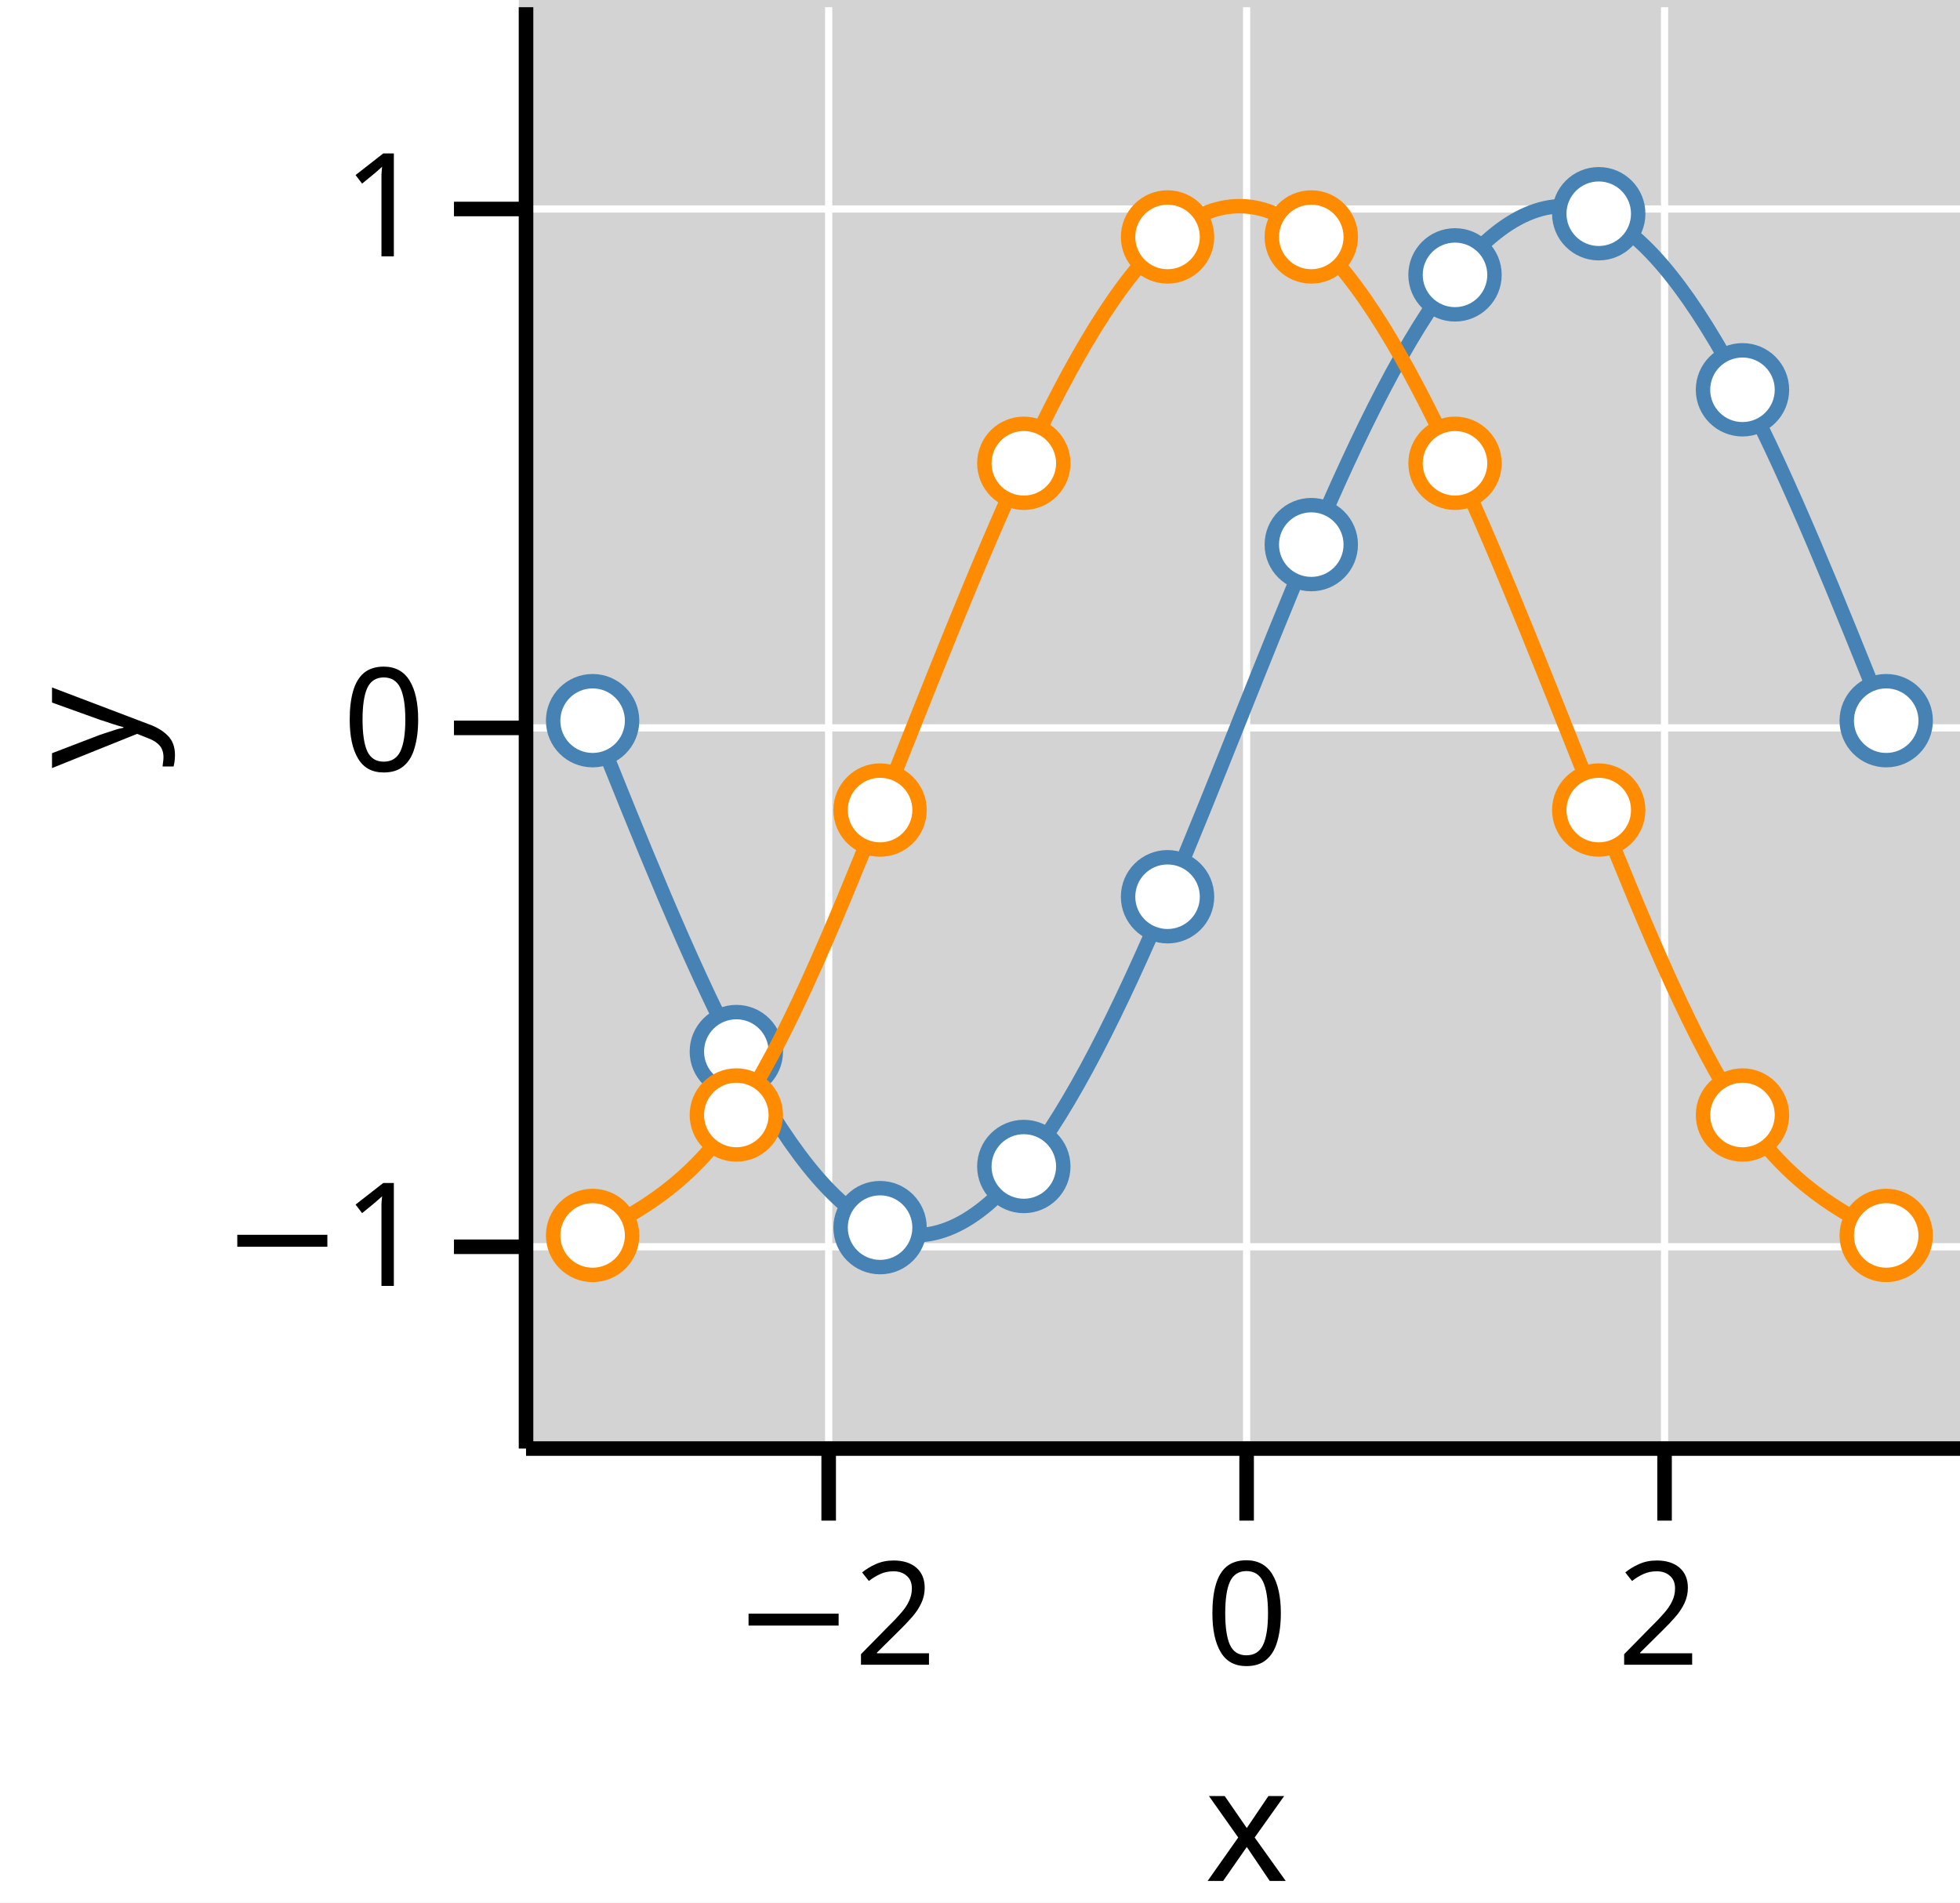
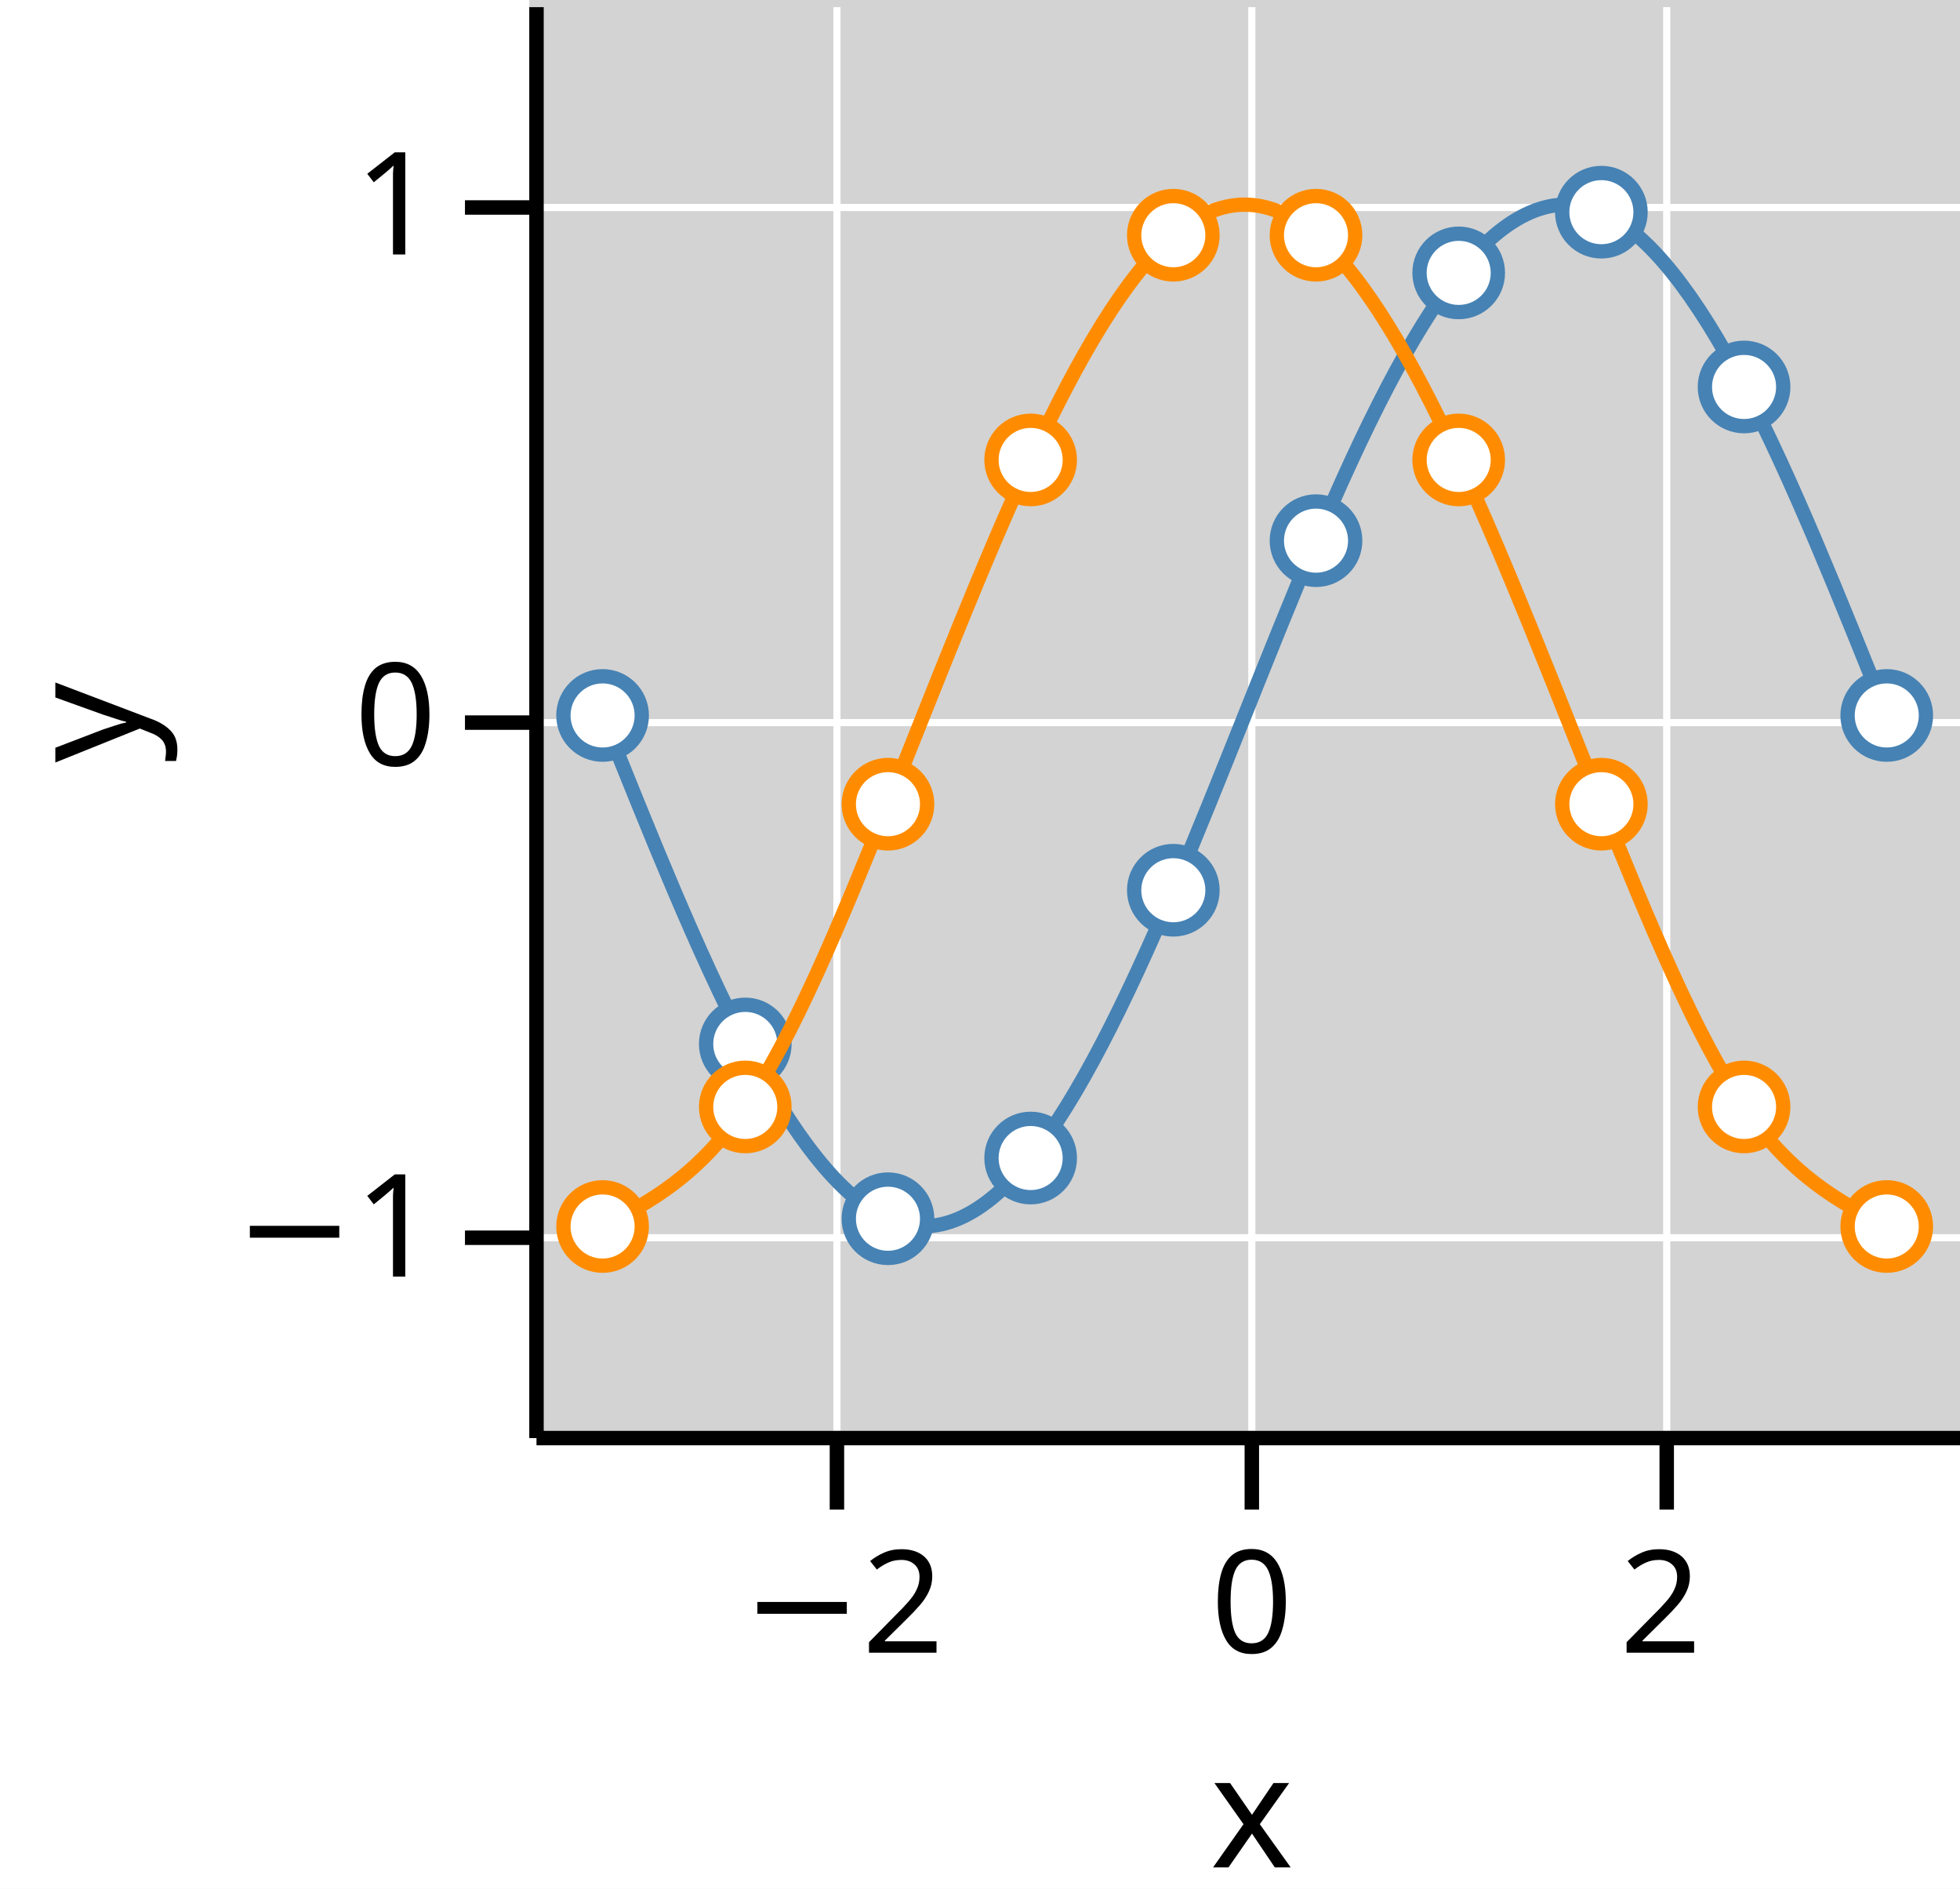
- <svg xmlns="http://www.w3.org/2000/svg" version="1.1" class="marks" width="136" height="132" viewBox="0 0 136 132">
-   <rect width="136" height="132" fill="white" />
-   <g fill="none" stroke-miterlimit="10" transform="translate(36,0)">
+ <svg xmlns="http://www.w3.org/2000/svg" version="1.1" class="marks" width="137" height="132" viewBox="0 0 137 132">
+   <rect width="137" height="132" fill="white" />
+   <g fill="none" stroke-miterlimit="10" transform="translate(37,0)">
    <g class="mark-group role-frame root" role="graphics-object" aria-roledescription="group mark container">
      <g transform="translate(0,0)">
        <path class="background" aria-hidden="true" d="M0,0h100v100h-100Z" fill="lightgray" />
        <g>
          <g class="mark-group role-axis" role="graphics-symbol" aria-roledescription="axis" aria-label="X-axis titled 'x' for a linear scale with values from −4 to 4">
            <g transform="translate(0.5,100.5)">
              <path class="background" aria-hidden="true" d="M0,0h0v0h0Z" pointer-events="none" />
              <g>
                <g class="mark-rule role-axis-grid" pointer-events="none">
                  <line transform="translate(21,0)" x2="0" y2="-100" stroke="white" stroke-width="0.5" stroke-dasharray="0" opacity="1" />
                  <line transform="translate(50,0)" x2="0" y2="-100" stroke="white" stroke-width="0.5" stroke-dasharray="0" opacity="1" />
                  <line transform="translate(79,0)" x2="0" y2="-100" stroke="white" stroke-width="0.5" stroke-dasharray="0" opacity="1" />
                </g>
                <g class="mark-rule role-axis-tick" pointer-events="none">
                  <line transform="translate(21,0)" x2="0" y2="5" stroke="black" stroke-width="1.01" opacity="1" />
                  <line transform="translate(50,0)" x2="0" y2="5" stroke="black" stroke-width="1.01" opacity="1" />
                  <line transform="translate(79,0)" x2="0" y2="5" stroke="black" stroke-width="1.01" opacity="1" />
                </g>
                <g class="mark-text role-axis-label" pointer-events="none">
                  <text text-anchor="middle" transform="translate(21.42857,15)" font-family="sans-serif" font-size="10px" font-style="normal" font-weight="400" fill="black" opacity="1">−2</text>
                  <text text-anchor="middle" transform="translate(50,15)" font-family="sans-serif" font-size="10px" font-style="normal" font-weight="400" fill="black" opacity="1">0</text>
                  <text text-anchor="middle" transform="translate(78.57143,15)" font-family="sans-serif" font-size="10px" font-style="normal" font-weight="400" fill="black" opacity="1">2</text>
                </g>
                <g class="mark-rule role-axis-domain" pointer-events="none">
                  <line transform="translate(0,0)" x2="100" y2="0" stroke="black" stroke-width="1.01" opacity="1" />
                </g>
                <g class="mark-text role-axis-title" pointer-events="none">
                  <text text-anchor="middle" transform="translate(50,30)" font-family="sans-serif" font-size="11px" font-style="normal" font-weight="400" fill="black" opacity="1">x</text>
                </g>
              </g>
              <path class="foreground" aria-hidden="true" d="" pointer-events="none" display="none" />
            </g>
          </g>
          <g class="mark-group role-axis" role="graphics-symbol" aria-roledescription="axis" aria-label="Y-axis titled 'y' for a linear scale with values from −1.4 to 1.4">
            <g transform="translate(0.5,0.5)">
              <path class="background" aria-hidden="true" d="M0,0h0v0h0Z" pointer-events="none" />
              <g>
                <g class="mark-rule role-axis-grid" pointer-events="none">
                  <line transform="translate(0,86)" x2="100" y2="0" stroke="white" stroke-width="0.5" stroke-dasharray="0" opacity="1" />
                  <line transform="translate(0,50)" x2="100" y2="0" stroke="white" stroke-width="0.5" stroke-dasharray="0" opacity="1" />
                  <line transform="translate(0,14)" x2="100" y2="0" stroke="white" stroke-width="0.5" stroke-dasharray="0" opacity="1" />
                </g>
                <g class="mark-rule role-axis-tick" pointer-events="none">
                  <line transform="translate(0,86)" x2="-5" y2="0" stroke="black" stroke-width="1.01" opacity="1" />
                  <line transform="translate(0,50)" x2="-5" y2="0" stroke="black" stroke-width="1.01" opacity="1" />
                  <line transform="translate(0,14)" x2="-5" y2="0" stroke="black" stroke-width="1.01" opacity="1" />
                </g>
                <g class="mark-text role-axis-label" pointer-events="none">
                  <text text-anchor="end" transform="translate(-7,88.71429)" font-family="sans-serif" font-size="10px" font-style="normal" font-weight="400" fill="black" opacity="1">−1</text>
                  <text text-anchor="end" transform="translate(-7,53)" font-family="sans-serif" font-size="10px" font-style="normal" font-weight="400" fill="black" opacity="1">0</text>
                  <text text-anchor="end" transform="translate(-7,17.28571)" font-family="sans-serif" font-size="10px" font-style="normal" font-weight="400" fill="black" opacity="1">1</text>
                </g>
                <g class="mark-rule role-axis-domain" pointer-events="none">
                  <line transform="translate(0,100)" x2="0" y2="-100" stroke="black" stroke-width="1.01" opacity="1" />
                </g>
                <g class="mark-text role-axis-title" pointer-events="none">
-                   <text text-anchor="middle" transform="translate(-25,50) rotate(-90) translate(0,-2)" font-family="sans-serif" font-size="11px" font-style="normal" font-weight="400" fill="black" opacity="1">y</text>
+                   <text text-anchor="middle" transform="translate(-25.74121,50) rotate(-90) translate(0,-2)" font-family="sans-serif" font-size="11px" font-style="normal" font-weight="400" fill="black" opacity="1">y</text>
                </g>
              </g>
              <path class="foreground" aria-hidden="true" d="" pointer-events="none" display="none" />
            </g>
          </g>
          <g class="mark-group role-scope" role="graphics-object" aria-roledescription="group mark container">
            <g transform="translate(0,0)">
              <path class="background" aria-hidden="true" d="M0,0h0v0h0Z" />
              <g>
                <g class="mark-line role-mark" role="graphics-symbol" aria-roledescription="line mark container">
                  <path d="M5.12,50C8.445,58.299,11.769,66.599,15.093,72.957C18.418,79.314,21.742,83.731,25.067,85.172C28.391,86.613,31.716,85.079,35.04,80.929C38.364,76.78,41.689,70.014,45.013,62.215C48.338,54.416,51.662,45.584,54.987,37.785C58.311,29.986,61.636,23.22,64.96,19.071C68.284,14.921,71.609,13.387,74.933,14.828C78.258,16.269,81.582,20.686,84.907,27.043C88.231,33.401,91.555,41.701,94.88,50" stroke="#4682b4" stroke-width="1" stroke-dasharray="0" opacity="1" />
                </g>
              </g>
              <path class="foreground" aria-hidden="true" d="" display="none" />
            </g>
          </g>
          <g class="mark-group role-scope" role="graphics-object" aria-roledescription="group mark container">
            <g transform="translate(0,0)">
              <path class="background" aria-hidden="true" d="M0,0h0v0h0Z" />
              <g>
                <g class="mark-symbol role-mark points" role="graphics-symbol" aria-roledescription="symbol mark container">
                  <path transform="translate(5.120105,50)" d="M2.739,0A2.739,2.739,0,1,1,-2.739,0A2.739,2.739,0,1,1,2.739,0" fill="white" stroke="steelblue" stroke-width="1" opacity="1" />
                  <path transform="translate(15.09341,72.9567)" d="M2.739,0A2.739,2.739,0,1,1,-2.739,0A2.739,2.739,0,1,1,2.739,0" fill="white" stroke="steelblue" stroke-width="1" opacity="1" />
                  <path transform="translate(25.06672,85.17171)" d="M2.739,0A2.739,2.739,0,1,1,-2.739,0A2.739,2.739,0,1,1,2.739,0" fill="white" stroke="steelblue" stroke-width="1" opacity="1" />
                  <path transform="translate(35.04003,80.92948)" d="M2.739,0A2.739,2.739,0,1,1,-2.739,0A2.739,2.739,0,1,1,2.739,0" fill="white" stroke="steelblue" stroke-width="1" opacity="1" />
                  <path transform="translate(45.01334,62.21501)" d="M2.739,0A2.739,2.739,0,1,1,-2.739,0A2.739,2.739,0,1,1,2.739,0" fill="white" stroke="steelblue" stroke-width="1" opacity="1" />
                  <path transform="translate(54.98666,37.78499)" d="M2.739,0A2.739,2.739,0,1,1,-2.739,0A2.739,2.739,0,1,1,2.739,0" fill="white" stroke="steelblue" stroke-width="1" opacity="1" />
                  <path transform="translate(64.95997,19.07052)" d="M2.739,0A2.739,2.739,0,1,1,-2.739,0A2.739,2.739,0,1,1,2.739,0" fill="white" stroke="steelblue" stroke-width="1" opacity="1" />
                  <path transform="translate(74.93328,14.82829)" d="M2.739,0A2.739,2.739,0,1,1,-2.739,0A2.739,2.739,0,1,1,2.739,0" fill="white" stroke="steelblue" stroke-width="1" opacity="1" />
                  <path transform="translate(84.90659,27.0433)" d="M2.739,0A2.739,2.739,0,1,1,-2.739,0A2.739,2.739,0,1,1,2.739,0" fill="white" stroke="steelblue" stroke-width="1" opacity="1" />
                  <path transform="translate(94.8799,50)" d="M2.739,0A2.739,2.739,0,1,1,-2.739,0A2.739,2.739,0,1,1,2.739,0" fill="white" stroke="steelblue" stroke-width="1" opacity="1" />
                </g>
              </g>
              <path class="foreground" aria-hidden="true" d="" display="none" />
            </g>
          </g>
          <g class="mark-group role-scope" role="graphics-object" aria-roledescription="group mark container">
            <g transform="translate(0,0)">
              <path class="background" aria-hidden="true" d="M0,0h0v0h0Z" />
              <g>
                <g class="mark-line role-mark" role="graphics-symbol" aria-roledescription="line mark container">
                  <path d="M5.12,85.714C8.445,83.97,11.769,82.226,15.093,77.359C18.418,72.491,21.742,64.5,25.067,56.202C28.391,47.903,31.716,39.296,35.04,32.143C38.364,24.99,41.689,19.29,45.013,16.44C48.338,13.59,51.662,13.59,54.987,16.44C58.311,19.29,61.636,24.99,64.96,32.143C68.284,39.296,71.609,47.903,74.933,56.202C78.258,64.5,81.582,72.491,84.907,77.359C88.231,82.226,91.555,83.97,94.88,85.714" stroke="darkorange" stroke-width="1" stroke-dasharray="0" opacity="1" />
                </g>
              </g>
              <path class="foreground" aria-hidden="true" d="" display="none" />
            </g>
          </g>
          <g class="mark-group role-scope" role="graphics-object" aria-roledescription="group mark container">
            <g transform="translate(0,0)">
              <path class="background" aria-hidden="true" d="M0,0h0v0h0Z" />
              <g>
                <g class="mark-symbol role-mark points" role="graphics-symbol" aria-roledescription="symbol mark container">
                  <path transform="translate(5.120105,85.71429)" d="M2.739,0A2.739,2.739,0,1,1,-2.739,0A2.739,2.739,0,1,1,2.739,0" fill="white" stroke="darkorange" stroke-width="1" opacity="1" />
                  <path transform="translate(15.09341,77.35873)" d="M2.739,0A2.739,2.739,0,1,1,-2.739,0A2.739,2.739,0,1,1,2.739,0" fill="white" stroke="darkorange" stroke-width="1" opacity="1" />
                  <path transform="translate(25.06672,56.20172)" d="M2.739,0A2.739,2.739,0,1,1,-2.739,0A2.739,2.739,0,1,1,2.739,0" fill="white" stroke="darkorange" stroke-width="1" opacity="1" />
                  <path transform="translate(35.04003,32.14286)" d="M2.739,0A2.739,2.739,0,1,1,-2.739,0A2.739,2.739,0,1,1,2.739,0" fill="white" stroke="darkorange" stroke-width="1" opacity="1" />
                  <path transform="translate(45.01334,16.43955)" d="M2.739,0A2.739,2.739,0,1,1,-2.739,0A2.739,2.739,0,1,1,2.739,0" fill="white" stroke="darkorange" stroke-width="1" opacity="1" />
                  <path transform="translate(54.98666,16.43955)" d="M2.739,0A2.739,2.739,0,1,1,-2.739,0A2.739,2.739,0,1,1,2.739,0" fill="white" stroke="darkorange" stroke-width="1" opacity="1" />
                  <path transform="translate(64.95997,32.14286)" d="M2.739,0A2.739,2.739,0,1,1,-2.739,0A2.739,2.739,0,1,1,2.739,0" fill="white" stroke="darkorange" stroke-width="1" opacity="1" />
                  <path transform="translate(74.93328,56.20172)" d="M2.739,0A2.739,2.739,0,1,1,-2.739,0A2.739,2.739,0,1,1,2.739,0" fill="white" stroke="darkorange" stroke-width="1" opacity="1" />
                  <path transform="translate(84.90659,77.35873)" d="M2.739,0A2.739,2.739,0,1,1,-2.739,0A2.739,2.739,0,1,1,2.739,0" fill="white" stroke="darkorange" stroke-width="1" opacity="1" />
                  <path transform="translate(94.8799,85.71429)" d="M2.739,0A2.739,2.739,0,1,1,-2.739,0A2.739,2.739,0,1,1,2.739,0" fill="white" stroke="darkorange" stroke-width="1" opacity="1" />
                </g>
              </g>
              <path class="foreground" aria-hidden="true" d="" display="none" />
            </g>
          </g>
        </g>
        <path class="foreground" aria-hidden="true" d="" display="none" />
      </g>
    </g>
  </g>
</svg>
